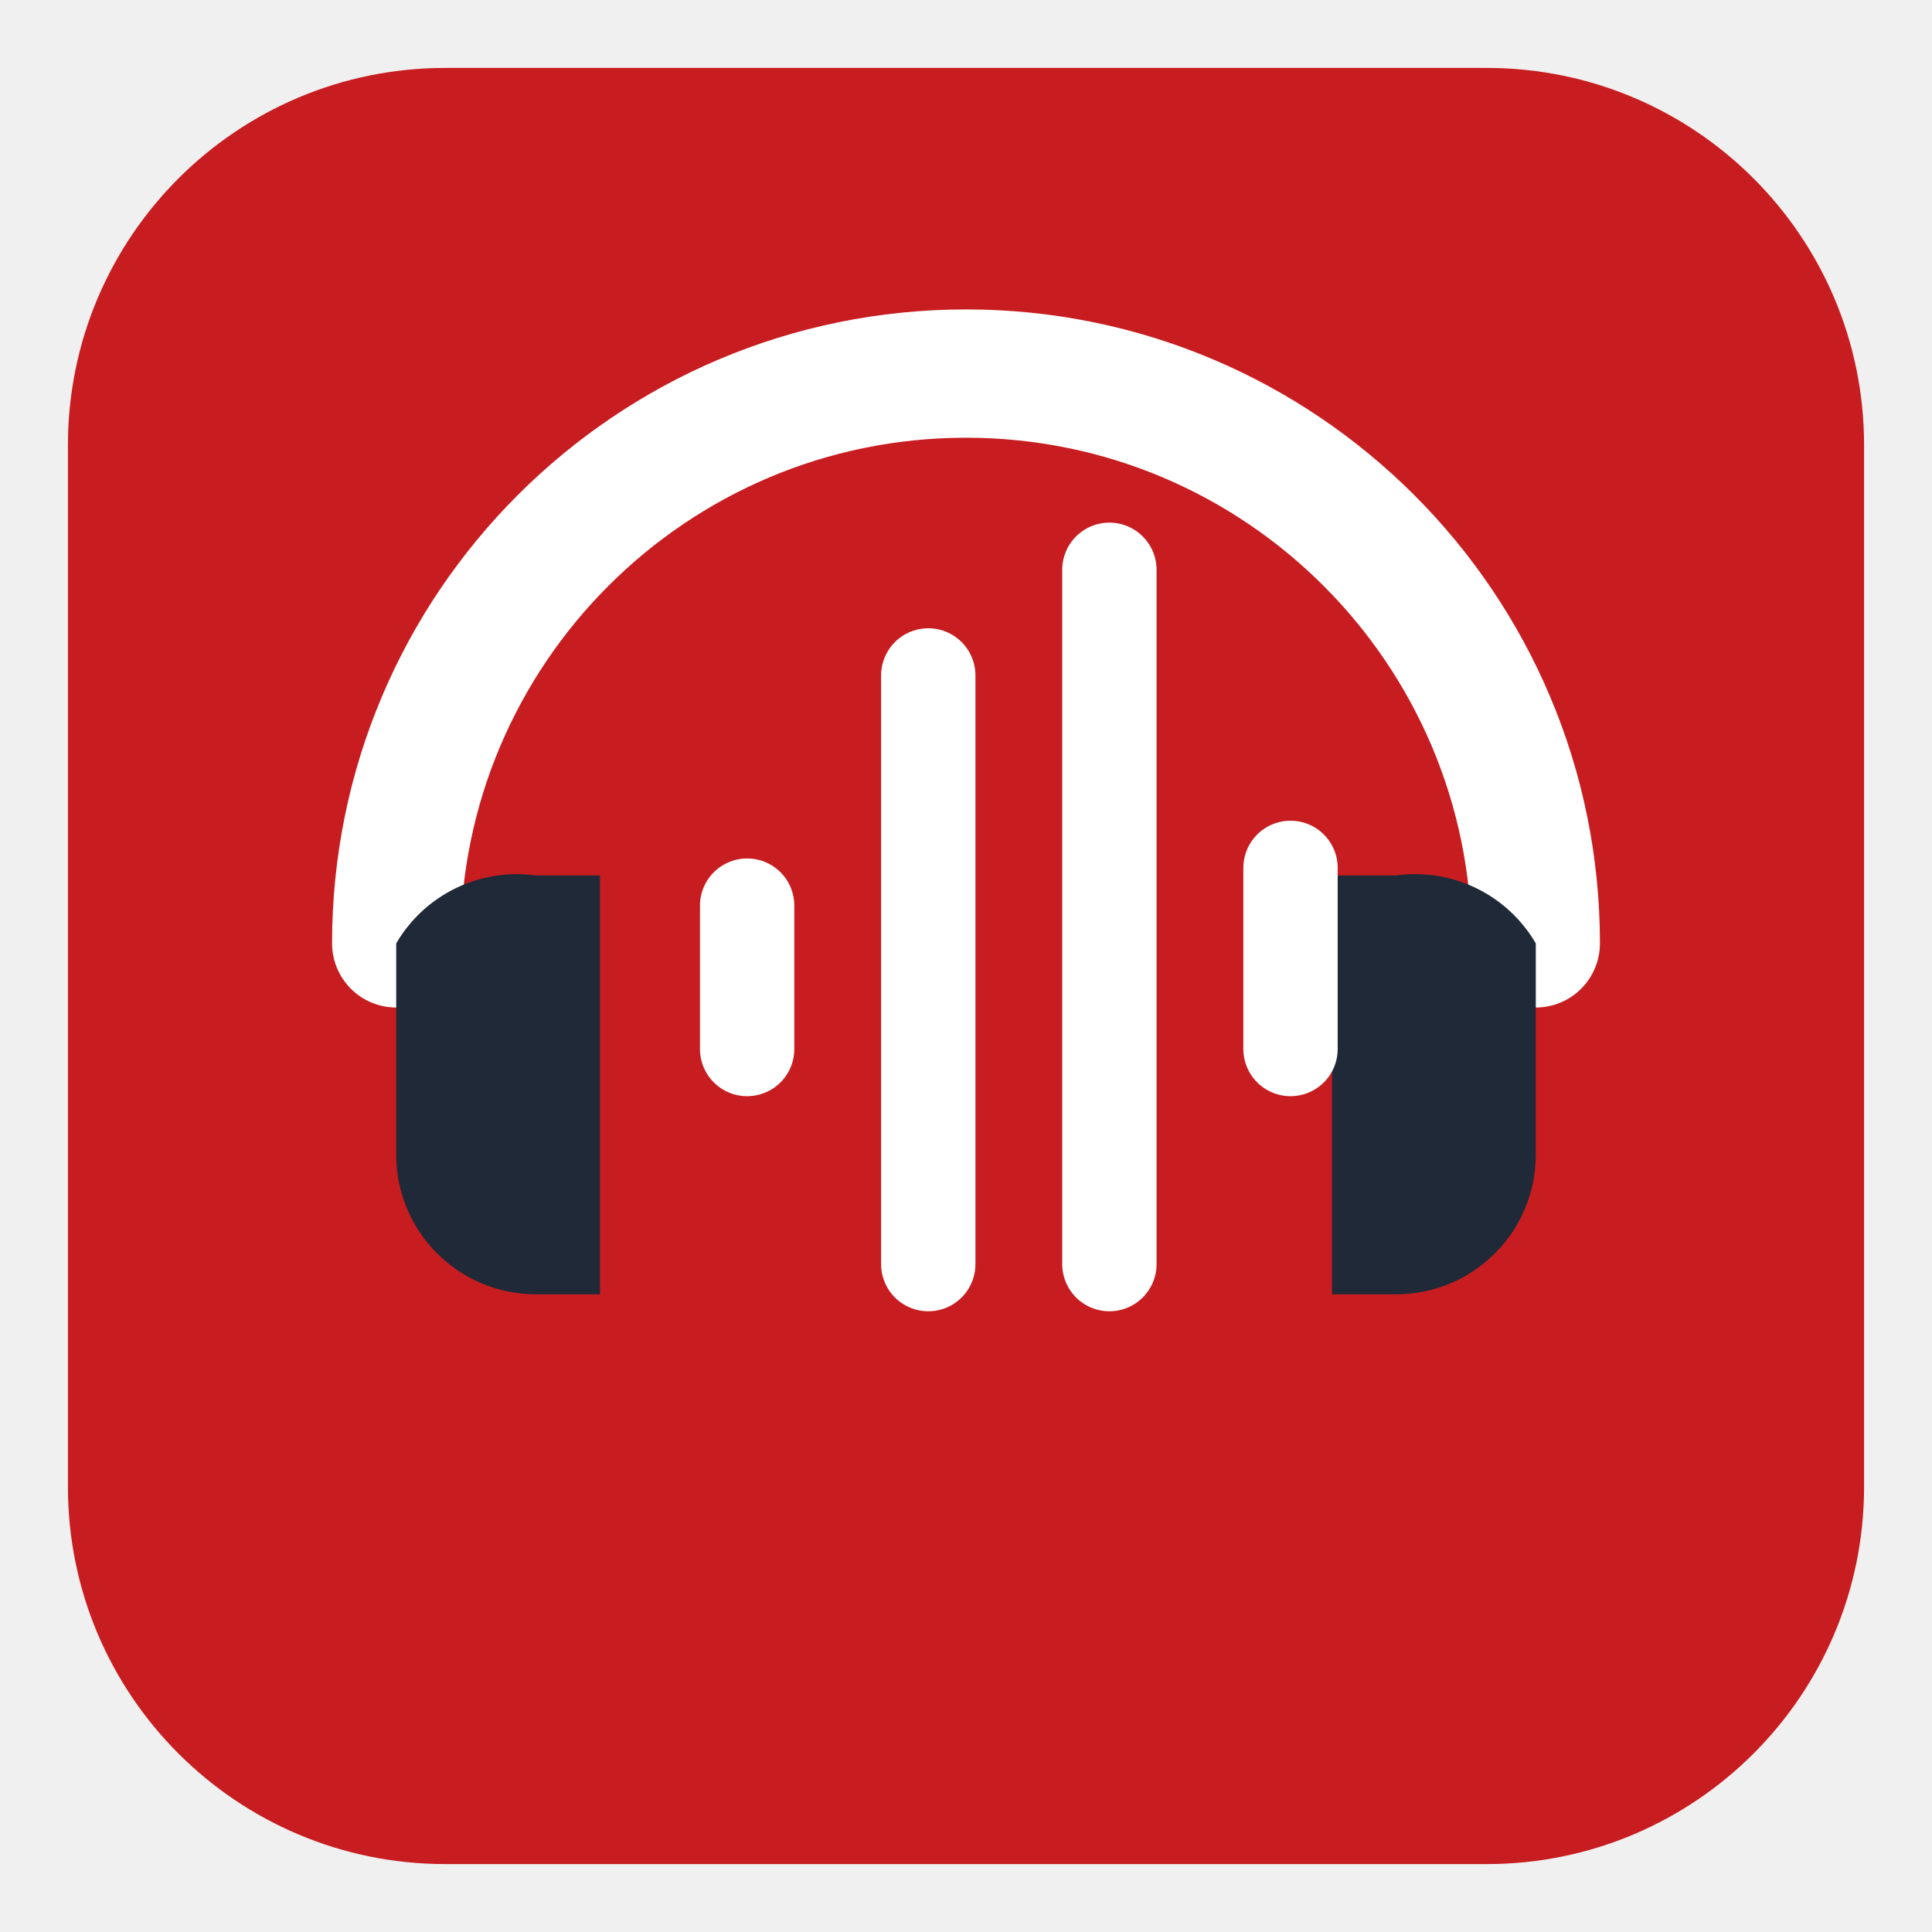
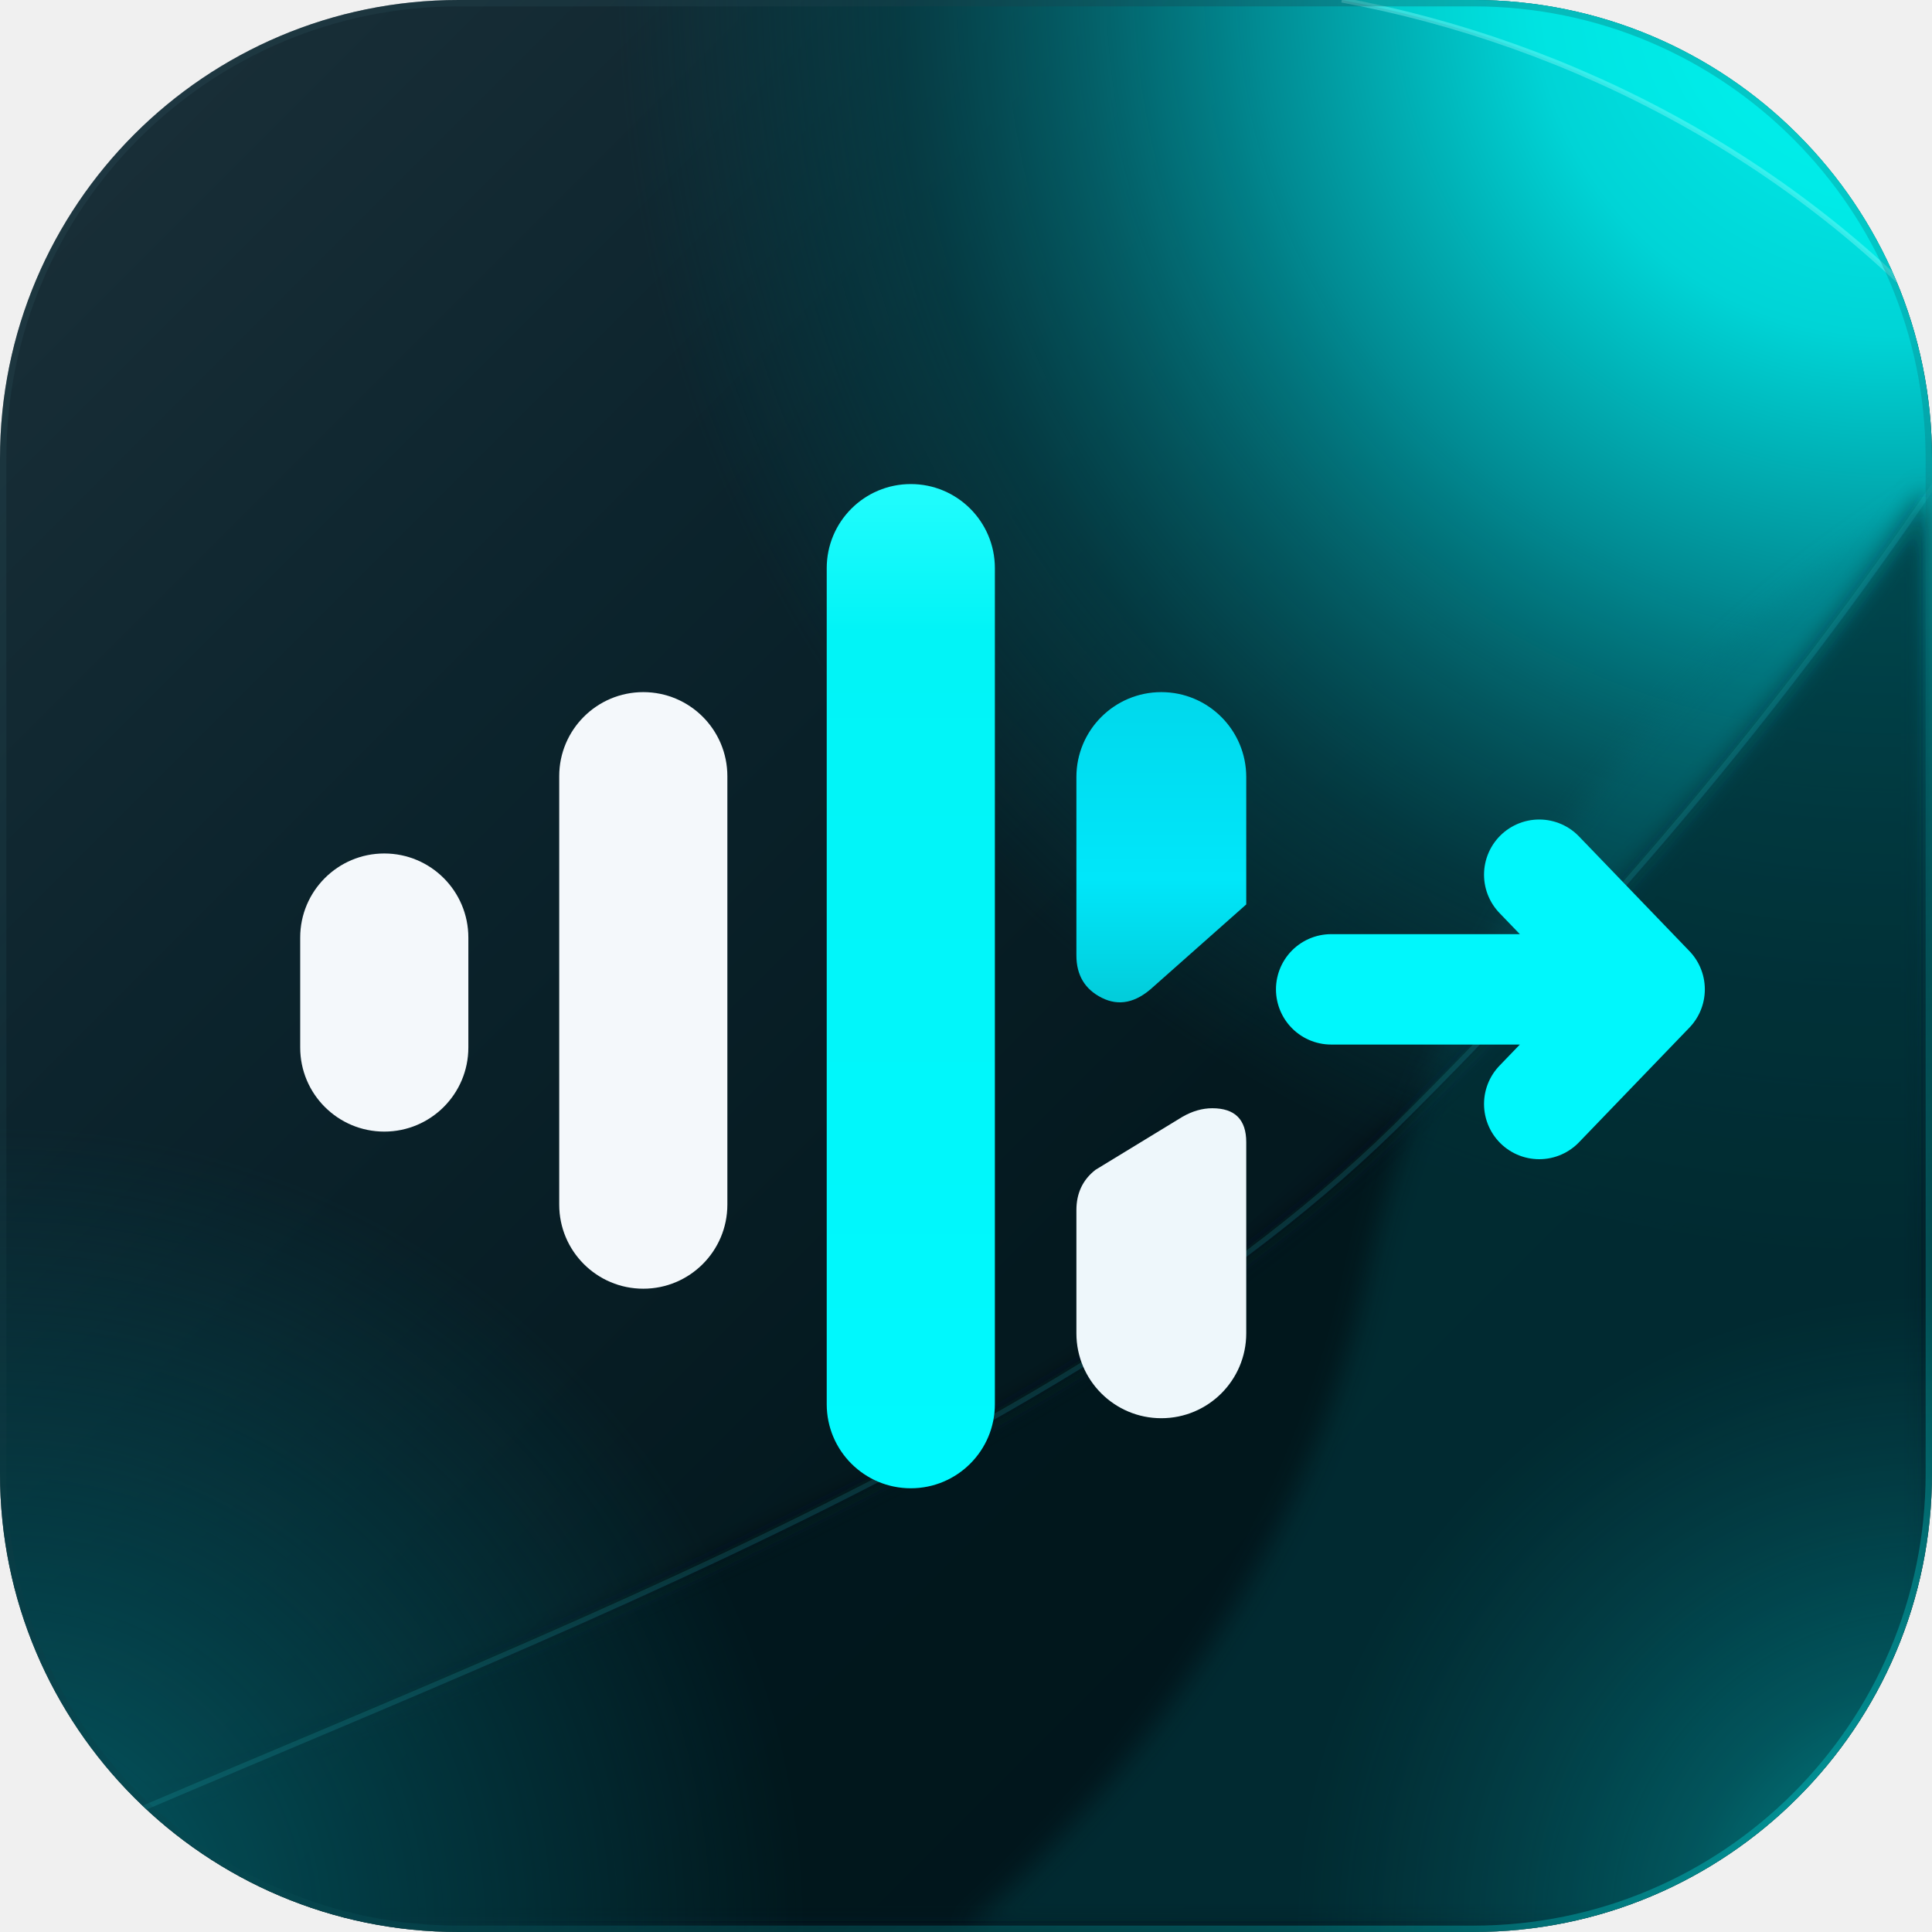
- <svg xmlns="http://www.w3.org/2000/svg" width="512" height="512" viewBox="0 0 512 512">
-   <rect x="18" y="18" width="476" height="476" rx="100" fill="#C81D20" />
-   <path d="M105 250a151 151 0 0 1 302 0" fill="none" stroke="#FFFFFF" stroke-width="34" stroke-linecap="round" />
-   <path d="M105 250v56a37 37 0 0 0 37 37h17V232h-17a37 37 0 0 0-37 18zm302 0v56a37 37 0 0 1-37 37h-17V232h17a37 37 0 0 1 37 18z" fill="#1F2937" />
-   <path d="M198 278v-38m48 95V179m48 156V151m48 127v-48" fill="none" stroke="#FFFFFF" stroke-width="25" stroke-linecap="round" />
+ <svg xmlns="http://www.w3.org/2000/svg" viewBox="139.5 143.0 455.0 455.0" width="1024" height="1024" role="img" aria-label="SVR System app icon">
+   <defs>
+     <linearGradient id="cy3" x1="0" y1="0" x2="0" y2="1">
+       <stop offset="0" stop-color="#23FDFD" />
+       <stop offset="0.15" stop-color="#01F4F7" />
+       <stop offset="1" stop-color="#00F9FE" />
+     </linearGradient>
+     <linearGradient id="cyTop" x1="0" y1="0" x2="0" y2="1">
+       <stop offset="0" stop-color="#00D8EC" />
+       <stop offset="0.6" stop-color="#00E7FA" />
+       <stop offset="1" stop-color="#02CCDA" />
+     </linearGradient>
+     <linearGradient id="tl3" x1="0" y1="0" x2="0" y2="1">
+       <stop offset="0" stop-color="#01A5A6" />
+       <stop offset="1" stop-color="#009B9E" />
+     </linearGradient>
+     <linearGradient id="tlTop" x1="0" y1="0" x2="0" y2="1">
+       <stop offset="0" stop-color="#01C5C5" />
+       <stop offset="1" stop-color="#00CCCE" />
+     </linearGradient>
+     <linearGradient id="tlBot" x1="0" y1="0" x2="0" y2="1">
+       <stop offset="0" stop-color="#067177" />
+       <stop offset="0.5" stop-color="#008288" />
+       <stop offset="1" stop-color="#047174" />
+     </linearGradient>
+     <linearGradient id="lk1" x1="0" y1="0" x2="0" y2="1">
+       <stop offset="0" stop-color="#01494F" />
+       <stop offset="0.5" stop-color="#00535A" />
+       <stop offset="1" stop-color="#04484B" />
+     </linearGradient>
+     <linearGradient id="lk2" x1="0" y1="0" x2="0" y2="1">
+       <stop offset="0" stop-color="#015F65" />
+       <stop offset="0.5" stop-color="#01585E" />
+       <stop offset="1" stop-color="#045A60" />
+     </linearGradient>
+     <linearGradient id="lk3" x1="0" y1="0" x2="0" y2="1">
+       <stop offset="0" stop-color="#01D6D0" />
+       <stop offset="0.5" stop-color="#01D1CE" />
+       <stop offset="1" stop-color="#06CAC7" />
+     </linearGradient>
+     <linearGradient id="lkTop" x1="0" y1="0" x2="0" y2="1">
+       <stop offset="0" stop-color="#03E9DF" />
+       <stop offset="1" stop-color="#01E6E2" />
+     </linearGradient>
+     <linearGradient id="lkBot" x1="0" y1="0" x2="0" y2="1">
+       <stop offset="0" stop-color="#00C5BF" />
+       <stop offset="1" stop-color="#09C1BC" />
+     </linearGradient>
+     <linearGradient id="lkArrow" x1="0" y1="0" x2="1" y2="0">
+       <stop offset="0" stop-color="#08D2CD" />
+       <stop offset="1" stop-color="#01D5D1" />
+     </linearGradient>
+   </defs>
+   <defs>
+     <clipPath id="gclip">
+       <rect x="139.5" y="143.0" width="455.0" height="455.0" rx="108.0" />
+     </clipPath>
+     <linearGradient id="gbase" x1="0" y1="0" x2="455" y2="455" gradientUnits="userSpaceOnUse">
+       <stop offset="0" stop-color="#1C313A" />
+       <stop offset=".3" stop-color="#0C242D" />
+       <stop offset=".6" stop-color="#04191F" />
+       <stop offset="1" stop-color="#02141B" />
+     </linearGradient>
+     <radialGradient id="gtr" cx="445" cy="-5" r="300" gradientUnits="userSpaceOnUse">
+       <stop offset="0" stop-color="#00F6F2" />
+       <stop offset=".28" stop-color="#00D4D6" />
+       <stop offset=".5" stop-color="#018A92" />
+       <stop offset=".78" stop-color="#03434B" stop-opacity=".7" />
+       <stop offset="1" stop-color="#03434B" stop-opacity="0" />
+     </radialGradient>
+     <radialGradient id="gbl" cx="0" cy="455" r="190" gradientUnits="userSpaceOnUse">
+       <stop offset="0" stop-color="#04606A" />
+       <stop offset=".5" stop-color="#03454E" stop-opacity=".7" />
+       <stop offset="1" stop-color="#03454E" stop-opacity="0" />
+     </radialGradient>
+     <radialGradient id="gbr" cx="455" cy="455" r="150" gradientUnits="userSpaceOnUse">
+       <stop offset="0" stop-color="#03A8A8" />
+       <stop offset=".4" stop-color="#025A61" stop-opacity=".8" />
+       <stop offset="1" stop-color="#03454E" stop-opacity="0" />
+     </radialGradient>
+     <linearGradient id="grim" x1="0" y1="0" x2="455" y2="455" gradientUnits="userSpaceOnUse">
+       <stop offset="0" stop-color="#2A4651" stop-opacity=".45" />
+       <stop offset=".5" stop-color="#0E3A42" stop-opacity=".2" />
+       <stop offset="1" stop-color="#00F0EE" stop-opacity=".4" />
+     </linearGradient>
+     <filter id="gblur" x="-10%" y="-10%" width="120%" height="120%">
+       <feGaussianBlur stdDeviation="3" />
+     </filter>
+   </defs>
+   <g transform="translate(139.5 143.0)">
+     <g clip-path="url(#gclip2)">
+       <rect width="455" height="455" fill="url(#gbase)" />
+       <rect width="455" height="455" fill="url(#gtr)" />
+       <path d="M-10,445 C100,395 250,345 332,262 C392,202 432,150 465,100 L465,465 L-10,465 Z" fill="#01121A" opacity=".72" filter="url(#gblur)" />
+       <rect width="455" height="455" fill="url(#gbl)" />
+       <rect width="455" height="455" fill="url(#gbr)" />
+       <path d="M316,0 C370,10 425,38 465,85 L465,-5 L316,-5 Z" fill="#00F7F0" opacity=".42" />
+       <path d="M465,110 C395,150 340,215 322,300 C310,360 270,420 215,465 L465,465 Z" fill="#04707A" opacity=".22" filter="url(#gblur)" />
+       <path d="M316,0 C370,10 425,38 465,85" fill="none" stroke="#9AFFFD" stroke-opacity=".35" stroke-width="1.2" />
+       <path d="M-10,445 C100,395 250,345 332,262 C392,202 432,150 465,100" fill="none" stroke="#2BC9CF" stroke-opacity=".16" stroke-width="1.2" />
+     </g>
+     <clipPath id="gclip2">
+       <rect width="455" height="455" rx="108.0" />
+     </clipPath>
+     <rect x=".75" y=".75" width="453.5" height="453.5" rx="107.25" fill="none" stroke="url(#grim)" stroke-width="1.5" />
+   </g>
+   <g id="mark">
+     <g fill="#F4F8FB">
+       <rect x="210.2" y="344.0" width="39.6" height="65.5" rx="19.8" />
+     </g>
+     <g fill="#F4F8FB">
+       <rect x="271.2" y="306.0" width="39.6" height="140.5" rx="19.8" />
+     </g>
+     <g fill="url(#cy3)">
+       <rect x="334.2" y="257.0" width="39.6" height="236.5" rx="19.8" />
+     </g>
+     <path d="M393,326 A20,20 0 0 1 433,326 L433,356 L411,375.5 Q405,381 399,378 Q393,375 393,368 Z" fill="url(#cyTop)" />
+     <path d="M393,457 L393,428 Q393,422 397.5,418.5 L418,406 Q421.5,404 425,404 Q433,404 433,412 L433,457 A20,20 0 0 1 393,457 Z" fill="#EEF7FB" />
+     <path d="M453,376 H528 M502,349 L528,376 L502,403" fill="none" stroke="#00F7FC" stroke-width="26" stroke-linecap="round" stroke-linejoin="round" />
+   </g>
</svg>
